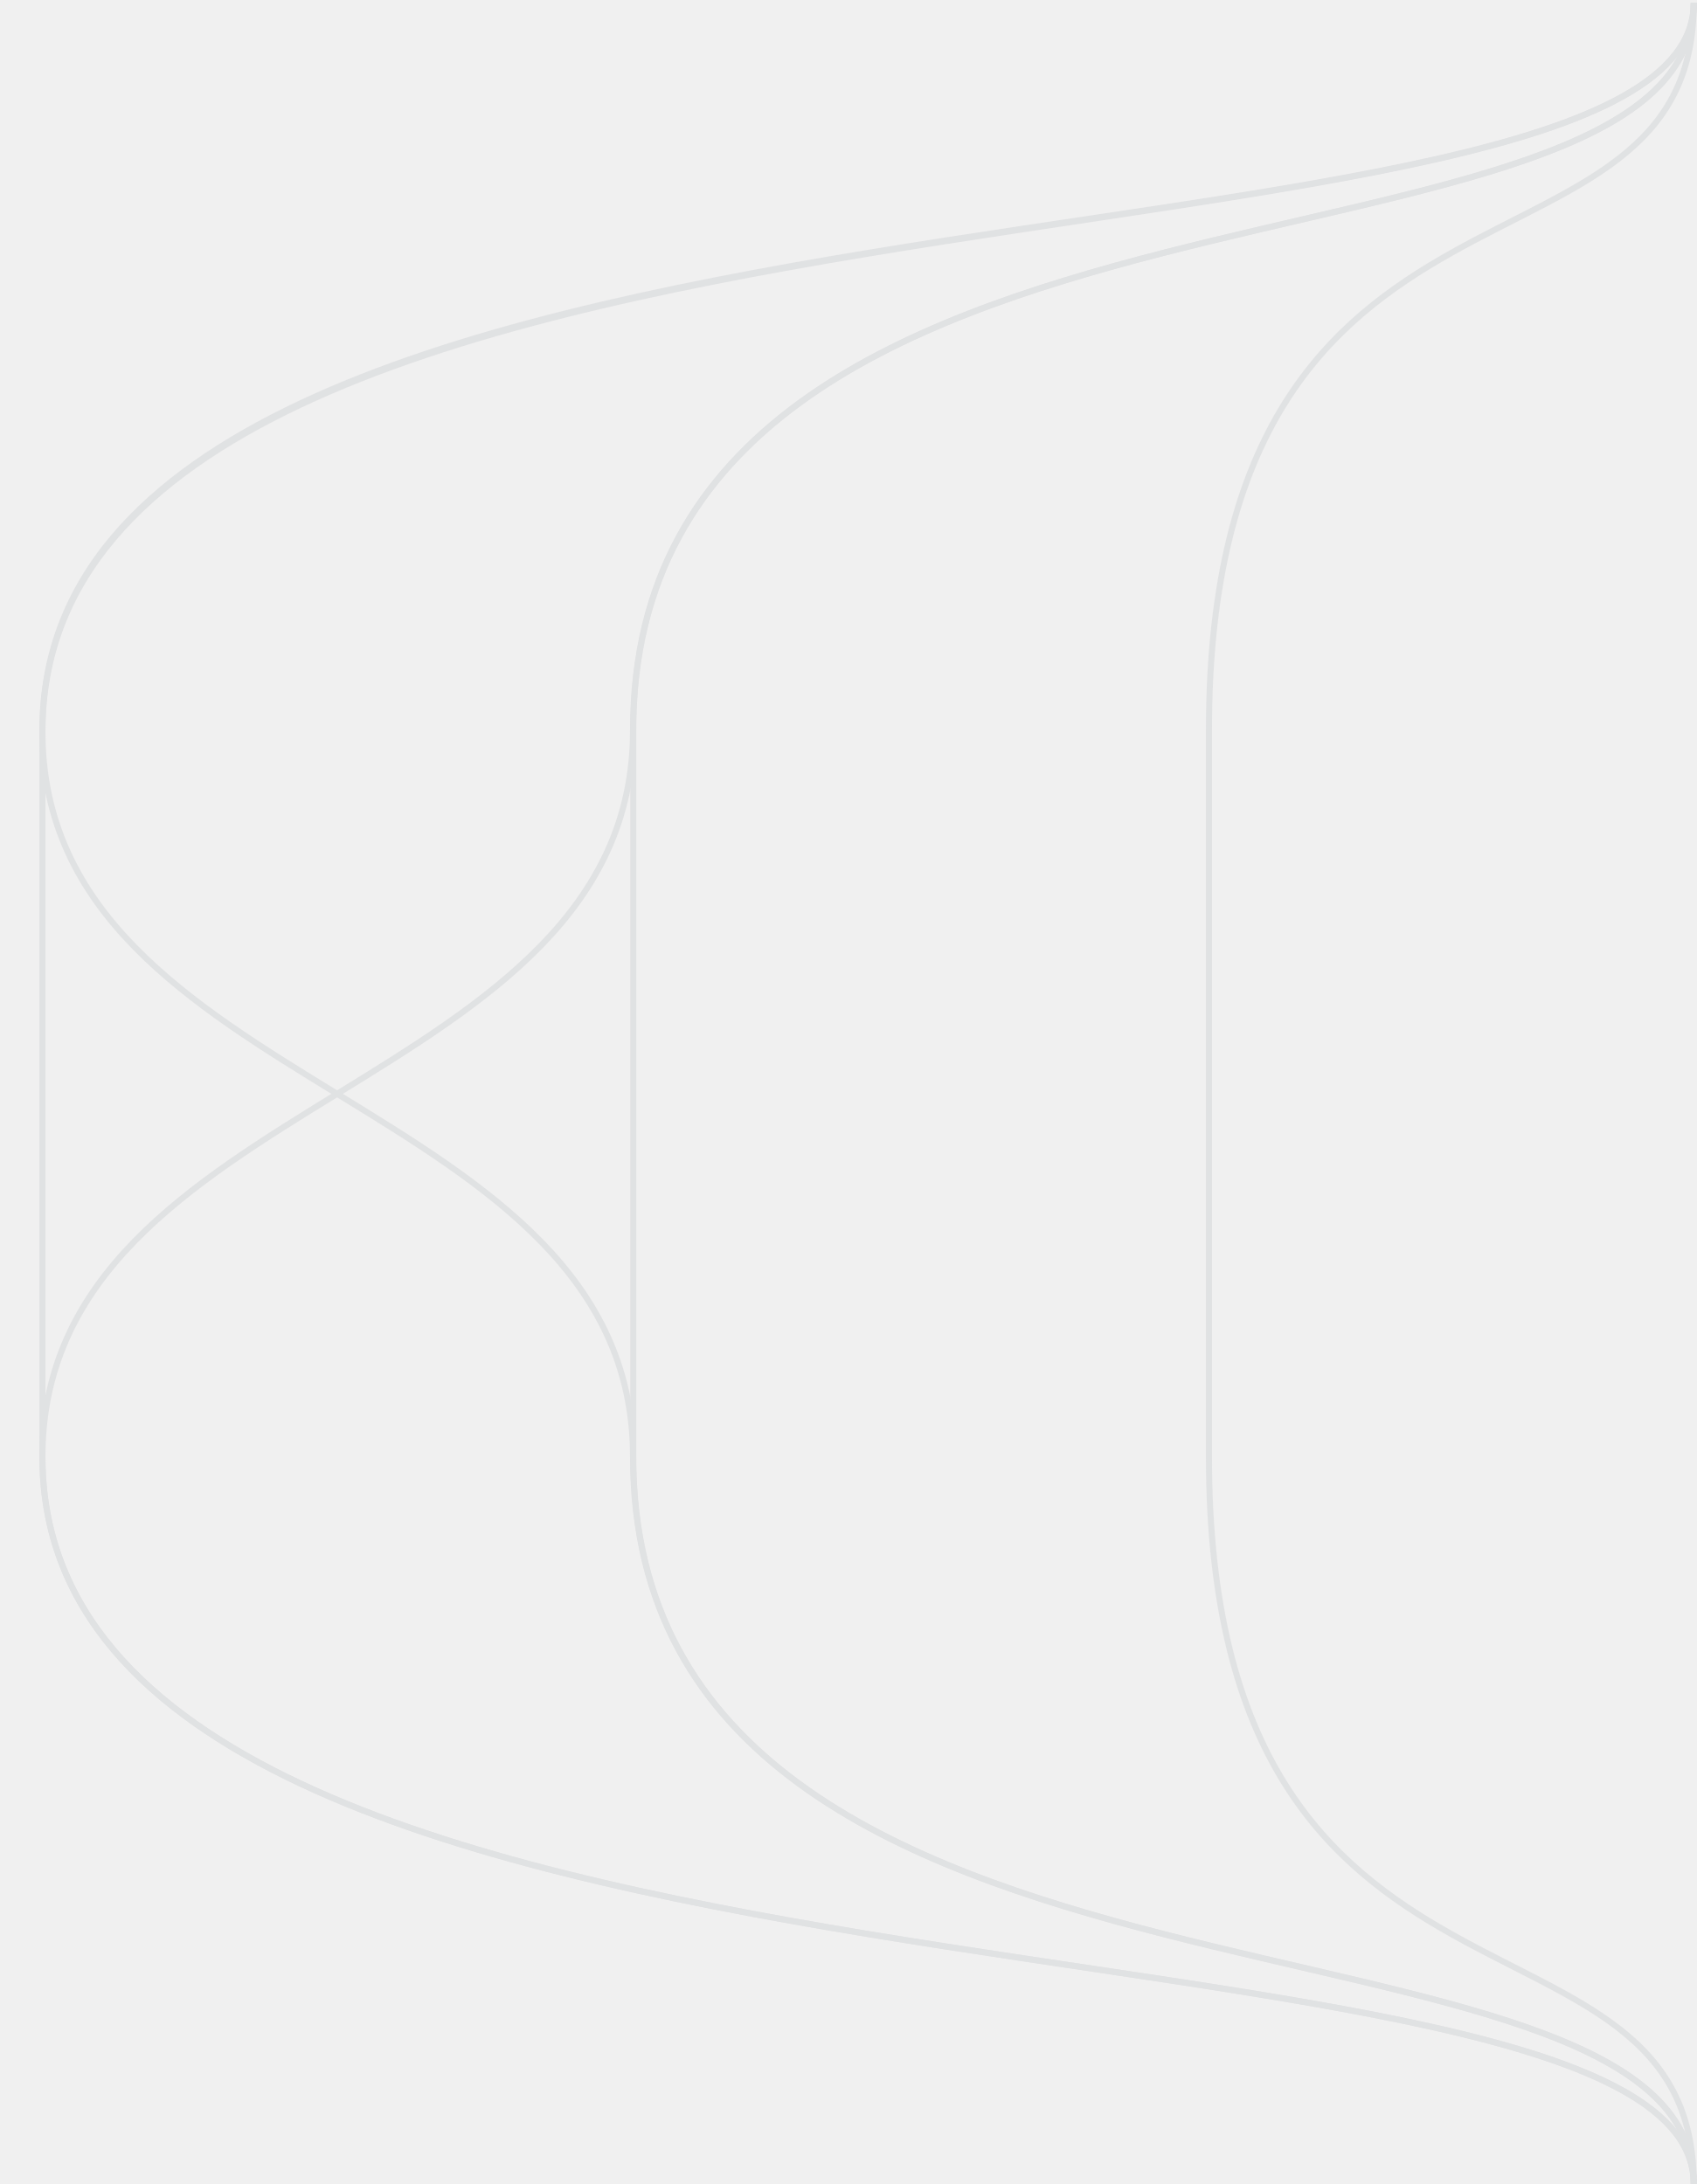
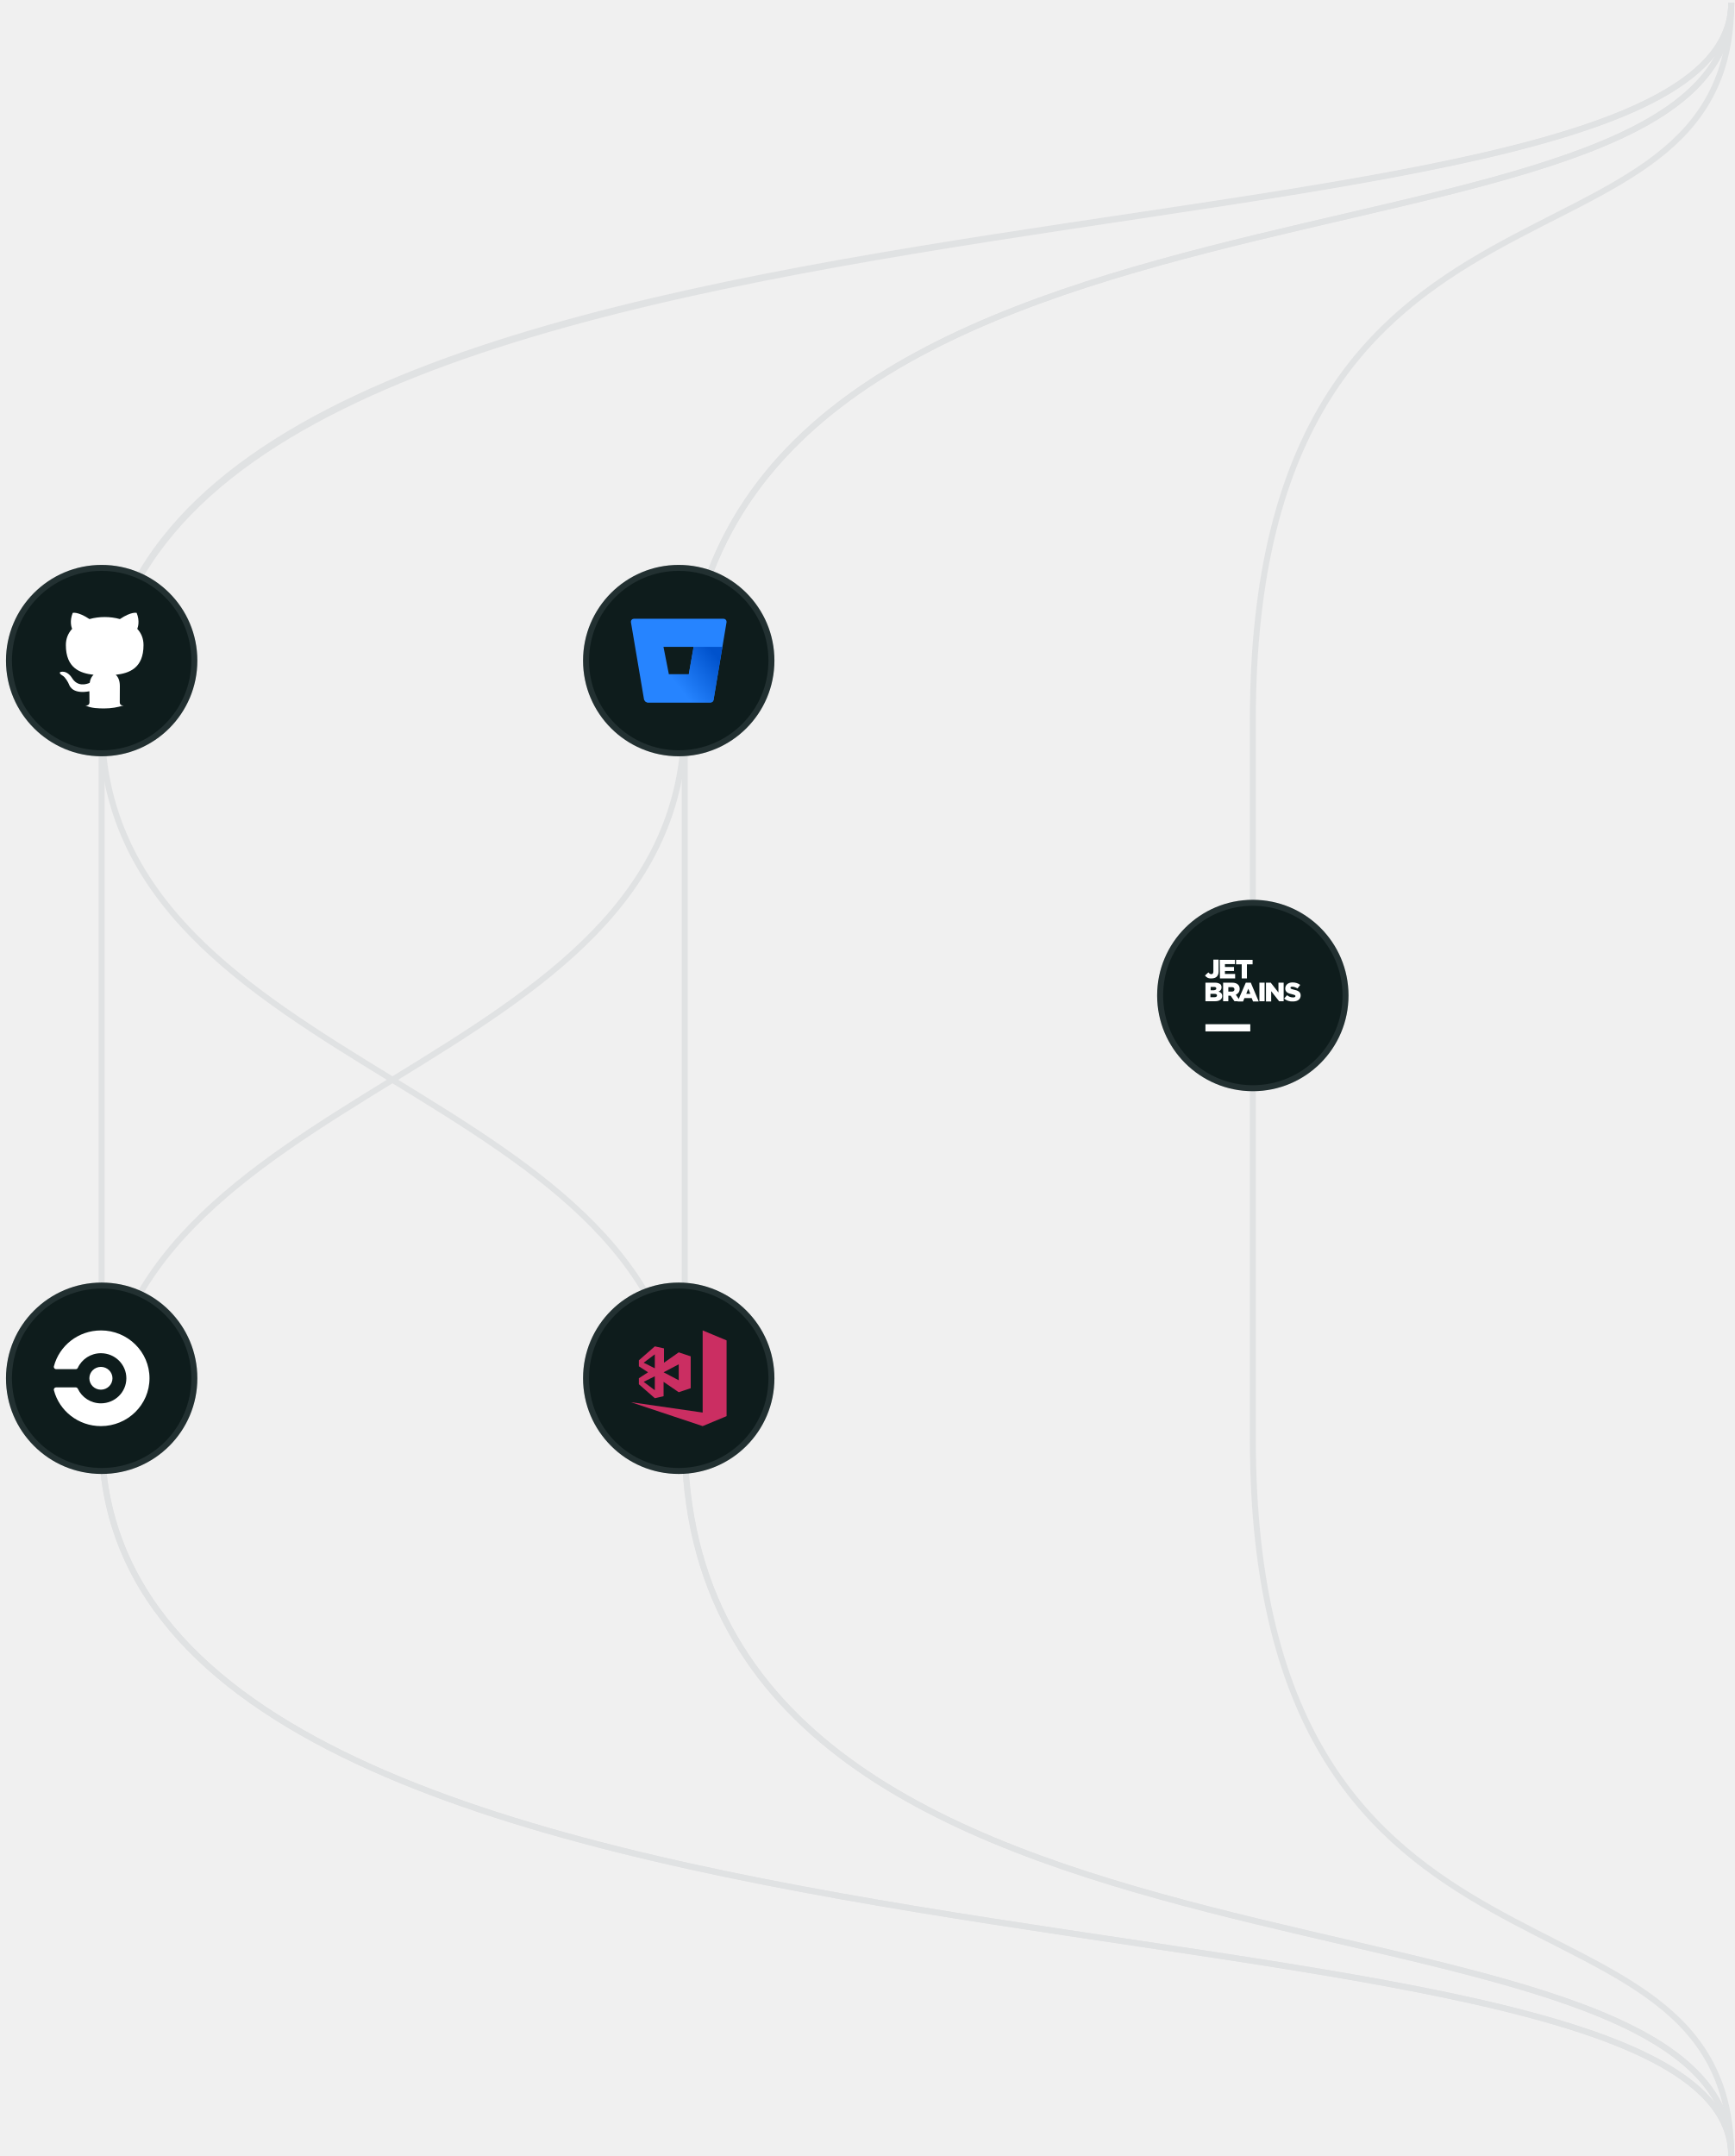
- <svg xmlns="http://www.w3.org/2000/svg" width="560" height="721" viewBox="0 0 560 721" fill="none">
+ <svg xmlns="http://www.w3.org/2000/svg" width="580" height="721" viewBox="0 0 580 721" fill="none">
  <g opacity="0.16">
-     <path d="M559 0.989C559 100.989 399 40.989 399 240.989C399 440.989 399 360.989 399 360.989C399 360.989 399 280.989 399 480.989C399 680.989 559 620.989 559 720.989" stroke="#8F969E" stroke-width="2" />
-     <path d="M559 0.985C559 100.985 209 40.985 209 240.985C209 440.985 209 360.985 209 360.985C209 360.985 209 280.985 209 480.985C209 680.985 559 620.985 559 720.985" stroke="#8F969E" stroke-width="2" />
-     <path d="M559 0.985C559 100.985 14 40.985 14 240.985C14 440.985 14 360.985 14 360.985C14 360.985 14 280.985 14 480.985C14 680.985 559 620.985 559 720.985" stroke="#8F969E" stroke-width="2" />
-     <path d="M559 0.985C559 100.985 14 41.485 14 241.485C14 361.485 208.927 360.985 208.927 480.985C208.927 680.985 559 620.985 559 720.985" stroke="#8F969E" stroke-width="2" />
-     <path d="M559 720.985C559 620.985 14 680.985 14 480.985C14 360.985 208.927 360.985 208.927 240.985C208.927 40.985 559 100.985 559 0.985" stroke="#8F969E" stroke-width="2" />
+     <path d="M579 0.977C579 100.977 419 40.977 419 240.977C419 440.977 419 360.977 419 360.977C419 360.977 419 280.977 419 480.977C419 680.977 579 620.977 579 720.977" stroke="#8F969E" stroke-width="2" />
+     <path d="M579 0.974C579 100.974 229 40.974 229 240.974C229 440.974 229 360.974 229 360.974C229 360.974 229 280.974 229 480.974C229 680.974 579 620.974 579 720.974" stroke="#8F969E" stroke-width="2" />
+     <path d="M579 0.974C579 100.974 34 40.974 34 240.974C34 440.974 34 360.974 34 360.974C34 360.974 34 280.974 34 480.974C34 680.974 579 620.974 579 720.974" stroke="#8F969E" stroke-width="2" />
+     <path d="M579 0.974C579 100.974 34 41.474 34 241.474C34 361.474 228.927 360.974 228.927 480.974C228.927 680.974 579 620.974 579 720.974" stroke="#8F969E" stroke-width="2" />
+     <path d="M579 720.974C579 620.974 34 680.974 34 480.974C34 360.974 228.927 360.974 228.927 240.974C228.927 40.974 579 100.974 579 0.974" stroke="#8F969E" stroke-width="2" />
  </g>
+   <circle cx="34" cy="220.913" r="32" fill="#0E1C1C" />
+   <circle cx="34" cy="220.913" r="31" stroke="#8F969E" stroke-opacity="0.16" stroke-width="2" />
+   <path d="M41.373 235.896C40.417 236.047 40.056 235.438 40.056 234.924C40.056 234.697 40.059 234.303 40.062 233.78C40.07 232.737 40.081 231.178 40.081 229.385C40.081 227.496 39.445 226.288 38.706 225.658C43.239 225.155 48 223.443 48 215.713C48 213.497 47.211 211.71 45.912 210.3C46.116 209.796 46.829 207.732 45.708 204.962C45.708 204.962 44.002 204.408 40.107 207.027C38.477 206.573 36.746 206.347 35.014 206.347C33.283 206.347 31.551 206.573 29.922 207.027C26.026 204.433 24.32 204.962 24.32 204.962C23.2 207.732 23.913 209.796 24.116 210.3C22.818 211.71 22.028 213.523 22.028 215.713C22.028 223.418 26.764 225.155 31.297 225.658C30.711 226.162 30.176 227.043 29.998 228.353C28.827 228.881 25.899 229.737 24.065 226.691C23.683 226.086 22.538 224.601 20.933 224.626C19.227 224.651 20.246 225.583 20.959 225.961C21.825 226.439 22.818 228.227 23.047 228.806C23.454 229.939 24.778 232.104 29.896 231.172C29.896 232.273 29.907 233.331 29.915 234.066C29.919 234.458 29.922 234.758 29.922 234.924C29.922 235.453 29.54 236.057 28.521 235.881C30.507 236.913 33.053 236.913 34.963 236.913C37.203 236.913 39.358 236.556 41.373 235.896Z" fill="white" />
+   <circle cx="227" cy="220.913" r="32" fill="#0E1C1C" />
+   <circle cx="227" cy="220.913" r="31" stroke="#8F969E" stroke-opacity="0.16" stroke-width="2" />
+   <path d="M212.039 206.913C212.034 206.913 212.03 206.913 212.025 206.913C211.463 206.913 211 207.364 211 207.911C211 207.964 211.005 208.018 211.013 208.07L215.366 233.781C215.477 234.428 216.055 234.908 216.729 234.913H237.609C238.115 234.919 238.553 234.561 238.634 234.075L242.987 208.075C242.995 208.023 243 207.969 243 207.916C243 207.369 242.537 206.918 241.975 206.918C241.97 206.918 241.966 206.918 241.961 206.918L212.039 206.913ZM230.365 225.495H223.701L221.897 216.321H231.98L230.365 225.495Z" fill="#2684FF" />
+   <path d="M241.603 216.321H231.98L230.365 225.495H223.701L215.832 234.584C216.081 234.794 216.4 234.911 216.729 234.913H237.614C238.12 234.92 238.558 234.561 238.639 234.075L241.603 216.321Z" fill="url(#paint0_linear)" />
+   <circle cx="34" cy="460.913" r="32" fill="#0E1C1C" />
+   <circle cx="34" cy="460.913" r="31" stroke="#8F969E" stroke-opacity="0.16" stroke-width="2" />
+   <path fill-rule="evenodd" clip-rule="evenodd" d="M18.027 456.919C19.83 450.019 26.185 444.919 33.75 444.919L33.766 444.913C42.731 444.913 50 452.077 50 460.914C50 469.75 42.718 476.913 33.752 476.914C26.188 476.914 19.831 471.814 18.028 464.914C18.011 464.852 18.002 464.788 18.001 464.724C18.001 464.302 18.347 463.962 18.775 463.962H25.321C25.623 463.962 25.898 464.138 26.022 464.409C26.022 464.409 26.032 464.427 26.037 464.436C27.387 467.306 30.334 469.298 33.754 469.298C38.452 469.298 42.258 465.546 42.258 460.916C42.258 456.287 38.45 452.535 33.753 452.535C30.331 452.535 27.385 454.527 26.035 457.396C26.031 457.406 26.021 457.424 26.021 457.424C25.96 457.558 25.862 457.671 25.738 457.75C25.613 457.83 25.468 457.871 25.32 457.871H18.773C18.346 457.871 18 457.528 18 457.109C18.001 457.045 18.01 456.981 18.027 456.919ZM37.616 460.919C37.616 463.024 35.885 464.73 33.75 464.73C31.615 464.73 29.884 463.024 29.884 460.919C29.884 458.815 31.615 457.109 33.75 457.109C35.885 457.109 37.616 458.815 37.616 460.919Z" fill="white" />
+   <circle cx="227" cy="460.913" r="32" fill="#0E1C1C" />
+   <circle cx="227" cy="460.913" r="31" stroke="#8F969E" stroke-opacity="0.16" stroke-width="2" />
+   <path fill-rule="evenodd" clip-rule="evenodd" d="M235 476.913L243 473.58V448.246L235 444.913V472.38L211 468.913L235 476.913ZM222.067 450.913L219 450.246L213.667 454.913V456.913L216.733 458.913L213.667 460.913V462.913L219 467.58L221.933 466.913V462.113L227 465.58L231 464.246V453.58L227 452.246L222.067 455.713V450.913ZM221.933 458.913L227 456.246V461.58L221.933 458.913ZM219 457.58L215.267 455.713L219 452.913V457.58ZM219 460.246V464.913L215.267 462.113L219 460.246Z" fill="#CB2E62" />
+   <circle cx="419" cy="332.913" r="32" fill="#0E1C1C" />
+   <circle cx="419" cy="332.913" r="31" stroke="#8F969E" stroke-opacity="0.16" stroke-width="2" />
+   <path d="M418.152 342.513H403.152V344.913H418.152V342.513Z" fill="white" />
+   <path d="M403 326.225L404.137 325.178C404.441 325.552 404.744 325.776 405.123 325.776C405.578 325.776 405.806 325.477 405.806 324.878V320.913H407.55V324.878C407.55 325.627 407.322 326.225 406.943 326.599C406.564 326.973 405.957 327.198 405.199 327.198C404.062 327.273 403.455 326.824 403 326.225Z" fill="white" />
+   <path d="M407.929 320.988H413.009V322.409H409.673V323.382H412.706V324.728H409.673V325.701H413.085V327.197H408.005L407.929 320.988Z" fill="white" />
+   <path d="M415.284 322.484H413.389V320.988H418.924V322.484H417.028V327.197H415.284V322.484Z" fill="white" />
+   <path d="M403.152 328.619H406.412C407.171 328.619 407.777 328.844 408.156 329.143C408.384 329.368 408.536 329.742 408.536 330.191C408.536 330.939 408.156 331.313 407.55 331.612C408.308 331.836 408.763 332.285 408.763 333.108C408.763 334.156 407.853 334.829 406.412 334.829H403.152V328.619ZM406.791 330.565C406.791 330.191 406.488 330.041 406.033 330.041H404.896V331.163H405.957C406.488 331.088 406.791 330.939 406.791 330.565ZM406.185 332.36H404.82V333.482H406.185C406.716 333.482 407.019 333.258 407.019 332.884C407.019 332.51 406.716 332.36 406.185 332.36Z" fill="white" />
+   <path d="M409.066 328.619H412.024C413.009 328.619 413.616 328.844 414.071 329.293C414.45 329.667 414.602 330.116 414.602 330.714C414.602 331.687 414.071 332.285 413.313 332.659L414.829 334.829H412.858L411.569 332.959H410.81V334.829H409.066V328.619ZM411.948 331.612C412.554 331.612 412.858 331.313 412.858 330.864C412.858 330.34 412.479 330.116 411.948 330.116H410.81V331.612H411.948Z" fill="white" />
+   <path d="M416.649 328.619H418.318L420.972 334.904H419.076L418.621 333.782H416.194L415.739 334.904H413.92L416.649 328.619ZM418.166 332.36L417.484 330.639L416.801 332.36H418.166Z" fill="white" />
+   <path d="M421.199 328.619H422.943V334.829H421.199V328.619Z" fill="white" />
+   <path d="M423.398 328.619H424.99L427.569 331.911V328.619H429.313V334.829H427.796L425.142 331.462V334.904H423.398V328.619Z" fill="white" />
+   <path d="M429.465 333.931L430.45 332.809C431.057 333.332 431.739 333.557 432.498 333.557C432.953 333.557 433.256 333.407 433.256 333.108C433.256 332.809 433.028 332.734 432.194 332.51C430.829 332.21 429.844 331.836 429.844 330.564C429.844 329.442 430.754 328.544 432.27 328.544C433.332 328.544 434.166 328.843 434.848 329.367L433.938 330.564C433.332 330.19 432.725 329.966 432.194 329.966C431.739 329.966 431.588 330.115 431.588 330.34C431.588 330.639 431.815 330.714 432.649 330.938C434.09 331.238 435 331.687 435 332.884C435 334.155 434.014 334.904 432.422 334.904C431.284 334.978 430.223 334.604 429.465 333.931Z" fill="white" />
+   <defs>
+     <linearGradient id="paint0_linear" x1="243.827" y1="218.89" x2="228.256" y2="231.379" gradientUnits="userSpaceOnUse">
+       <stop stop-color="#0052CC" />
+       <stop offset="0.18" stop-color="#0052CC" />
+       <stop offset="1" stop-color="#2684FF" />
+     </linearGradient>
+   </defs>
</svg>
